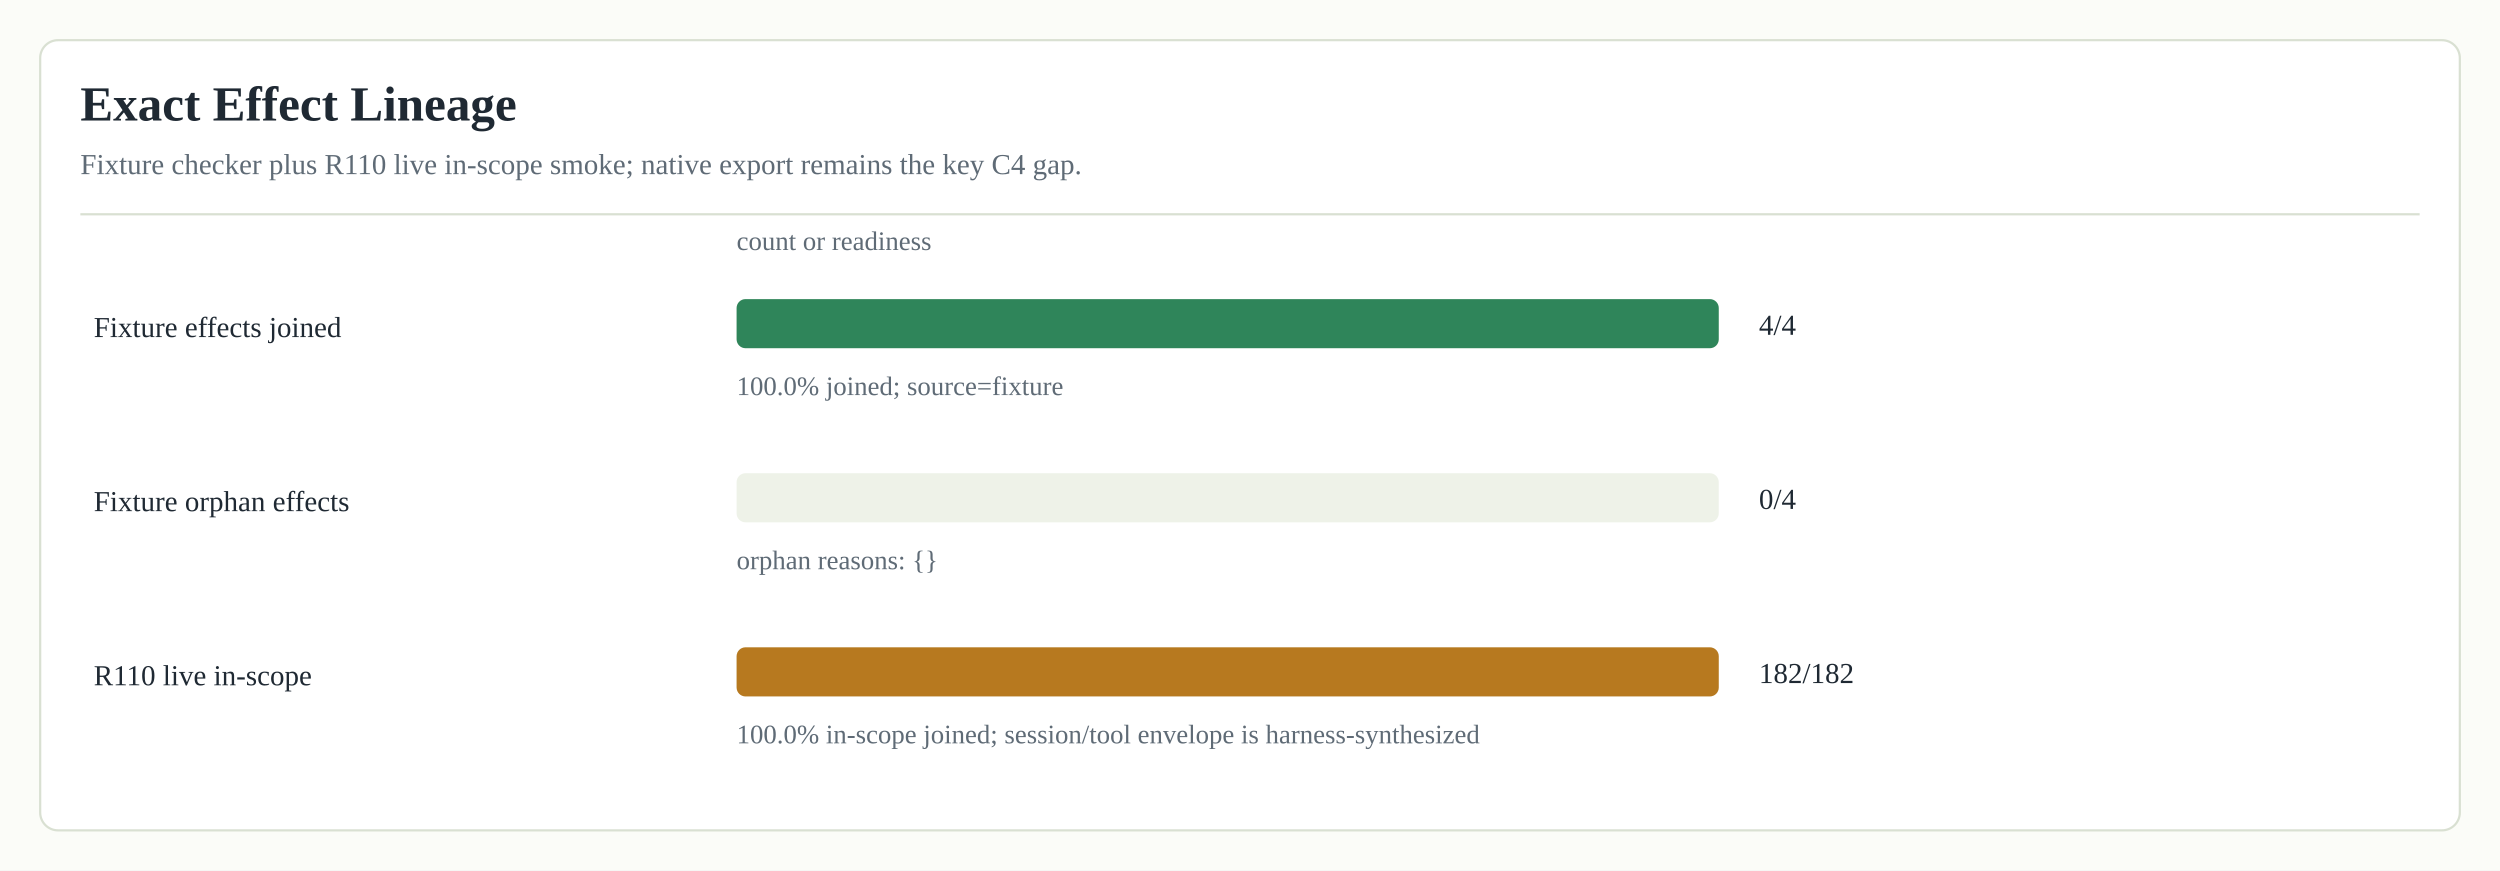
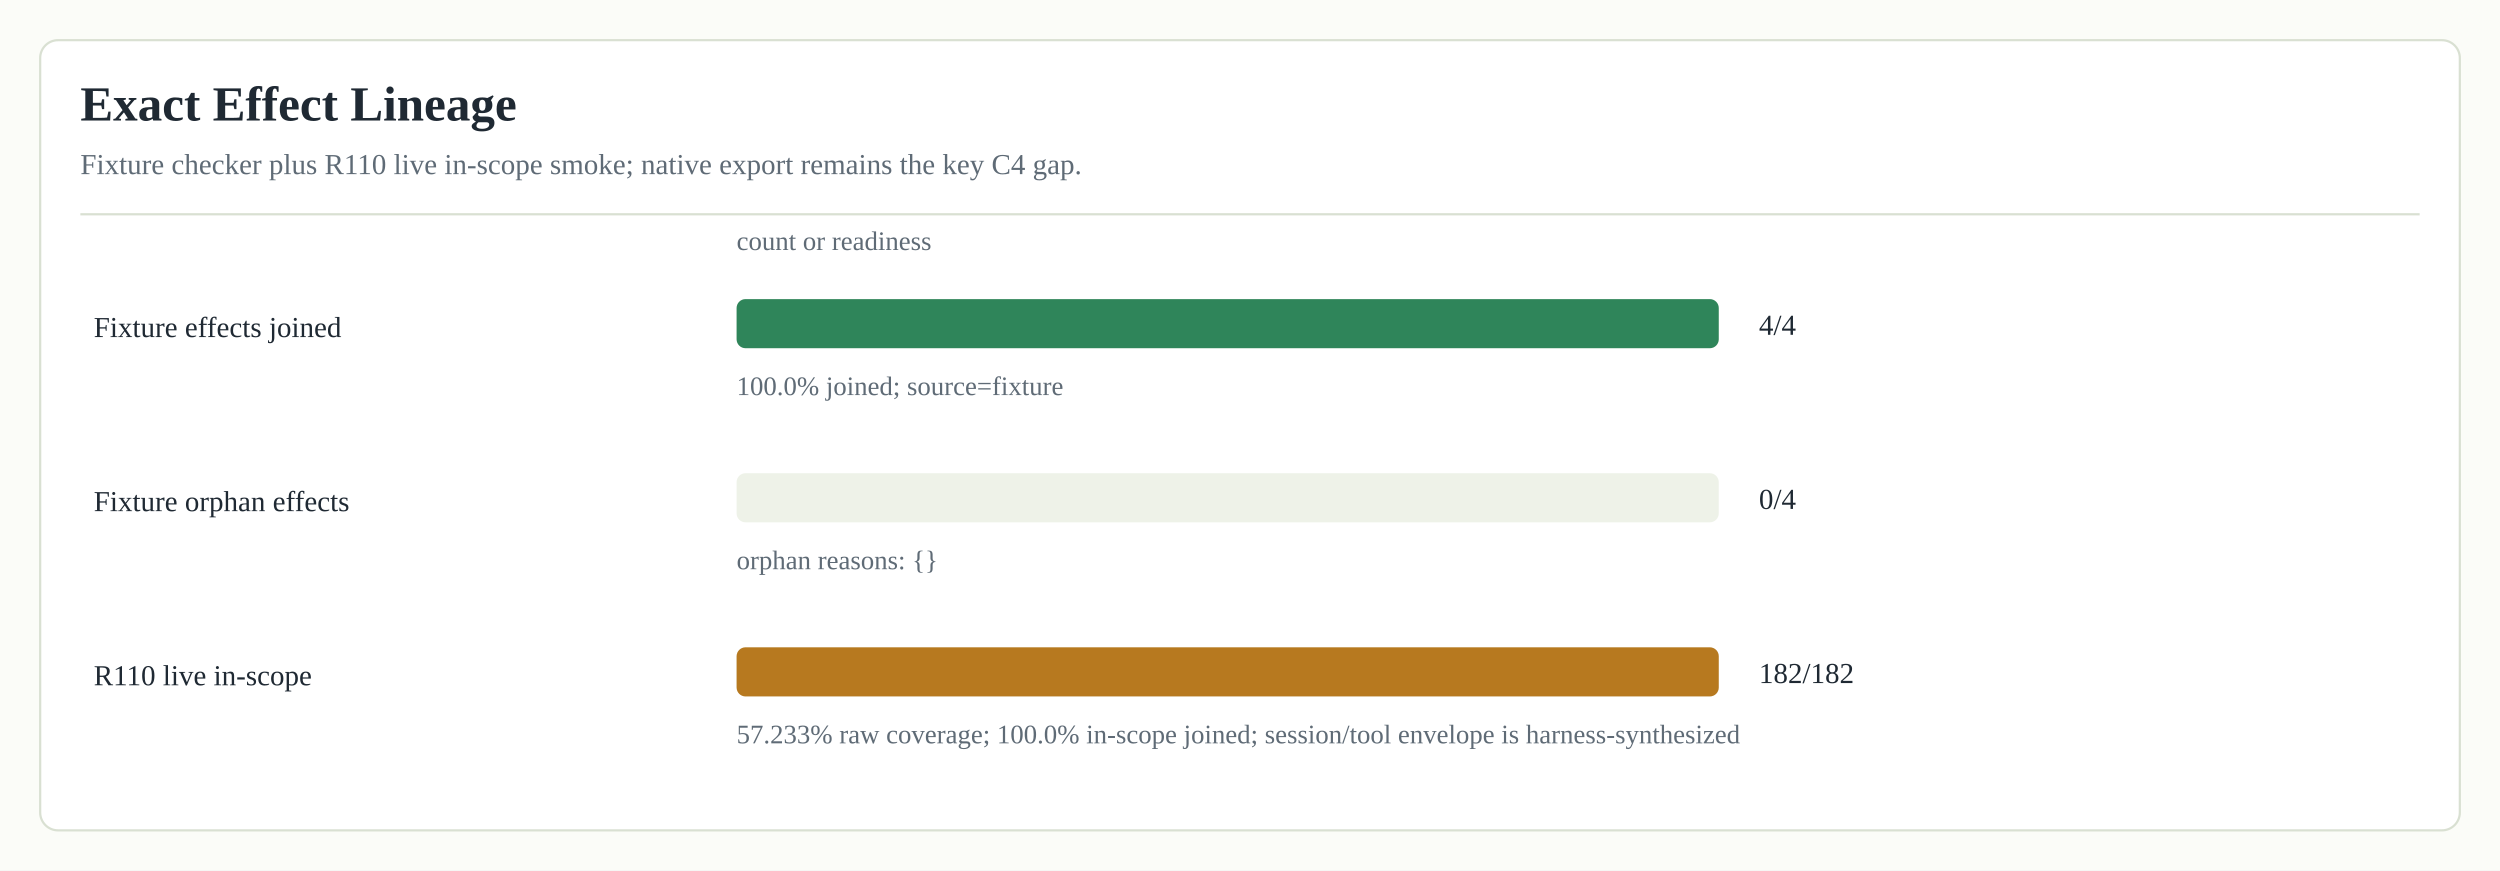
<svg xmlns="http://www.w3.org/2000/svg" width="1120" height="390" viewBox="0 0 1120 390" role="img" aria-label="Exact Effect Lineage">
  <rect width="1120" height="390" fill="#fbfcf8" />
  <rect x="18" y="18" width="1084" height="354" rx="8" fill="#ffffff" stroke="#d9e0d2" />
  <text x="36" y="54" font-size="22" font-weight="700" fill="#1f2933">Exact Effect Lineage</text>
  <text x="36" y="78" font-size="13" fill="#5f6b76">Fixture checker plus R110 live in-scope smoke; native export remains the key C4 gap.</text>
  <line x1="36" y1="96" x2="1084" y2="96" stroke="#d9e0d2" />
  <text x="330" y="112" font-size="12" fill="#5f6b76">count or readiness</text>
  <text x="42" y="151" font-size="13" fill="#1f2933">
    <tspan x="42" dy="0">Fixture effects joined</tspan>
  </text>
  <rect x="330" y="134" width="440" height="22" rx="4" fill="#eef2e8" />
  <rect x="330" y="134" width="440" height="22" rx="4" fill="#2f855a" />
  <text x="788" y="150" font-size="13" fill="#1f2933">4/4</text>
  <text x="330" y="177" font-size="12" fill="#5f6b76">100.0% joined; source=fixture</text>
  <text x="42" y="229" font-size="13" fill="#1f2933">
    <tspan x="42" dy="0">Fixture orphan effects</tspan>
  </text>
  <rect x="330" y="212" width="440" height="22" rx="4" fill="#eef2e8" />
  <rect x="330" y="212" width="0" height="22" rx="4" fill="#2f855a" />
  <text x="788" y="228" font-size="13" fill="#1f2933">0/4</text>
  <text x="330" y="255" font-size="12" fill="#5f6b76">orphan reasons: {}</text>
  <text x="42" y="307" font-size="13" fill="#1f2933">
    <tspan x="42" dy="0">R110 live in-scope</tspan>
  </text>
  <rect x="330" y="290" width="440" height="22" rx="4" fill="#eef2e8" />
  <rect x="330" y="290" width="440" height="22" rx="4" fill="#b7791f" />
  <text x="788" y="306" font-size="13" fill="#1f2933">182/182</text>
-   <text x="330" y="333" font-size="12" fill="#5f6b76">100.0% in-scope joined; session/tool envelope is harness-synthesized</text>
+   <text x="330" y="333" font-size="12" fill="#5f6b76">57.233% raw coverage; 100.0% in-scope joined; session/tool envelope is harness-synthesized</text>
</svg>
